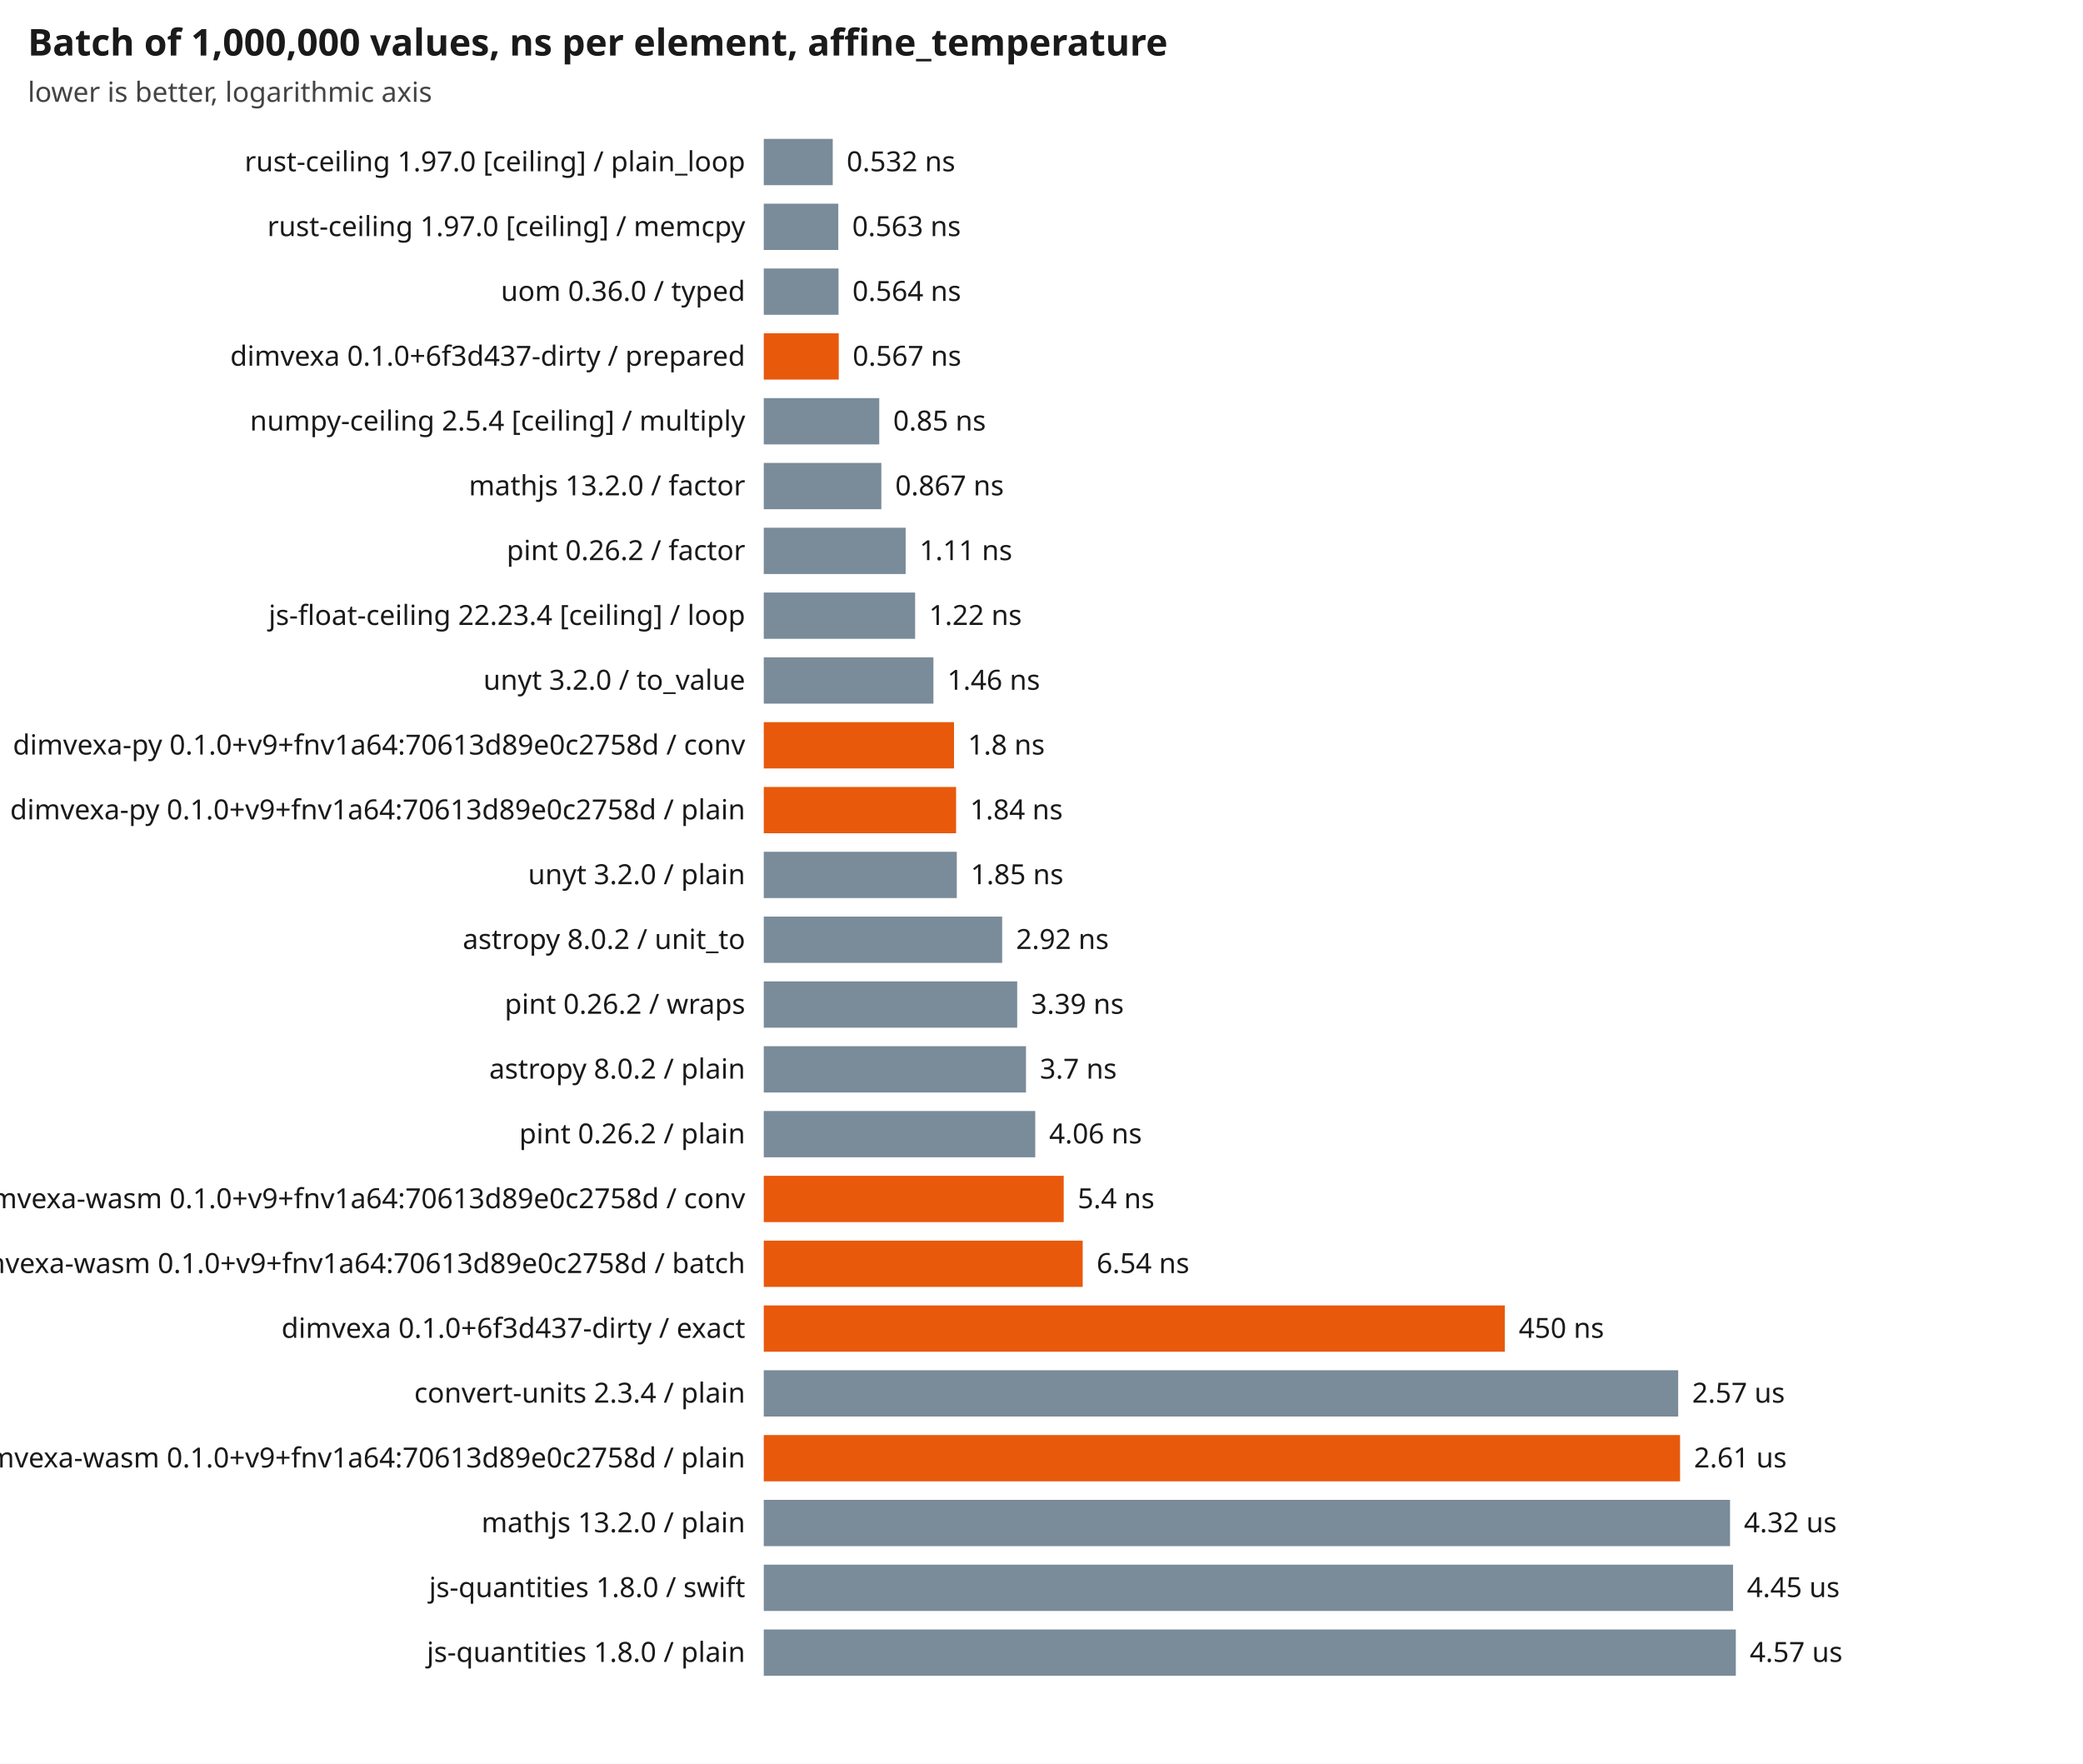
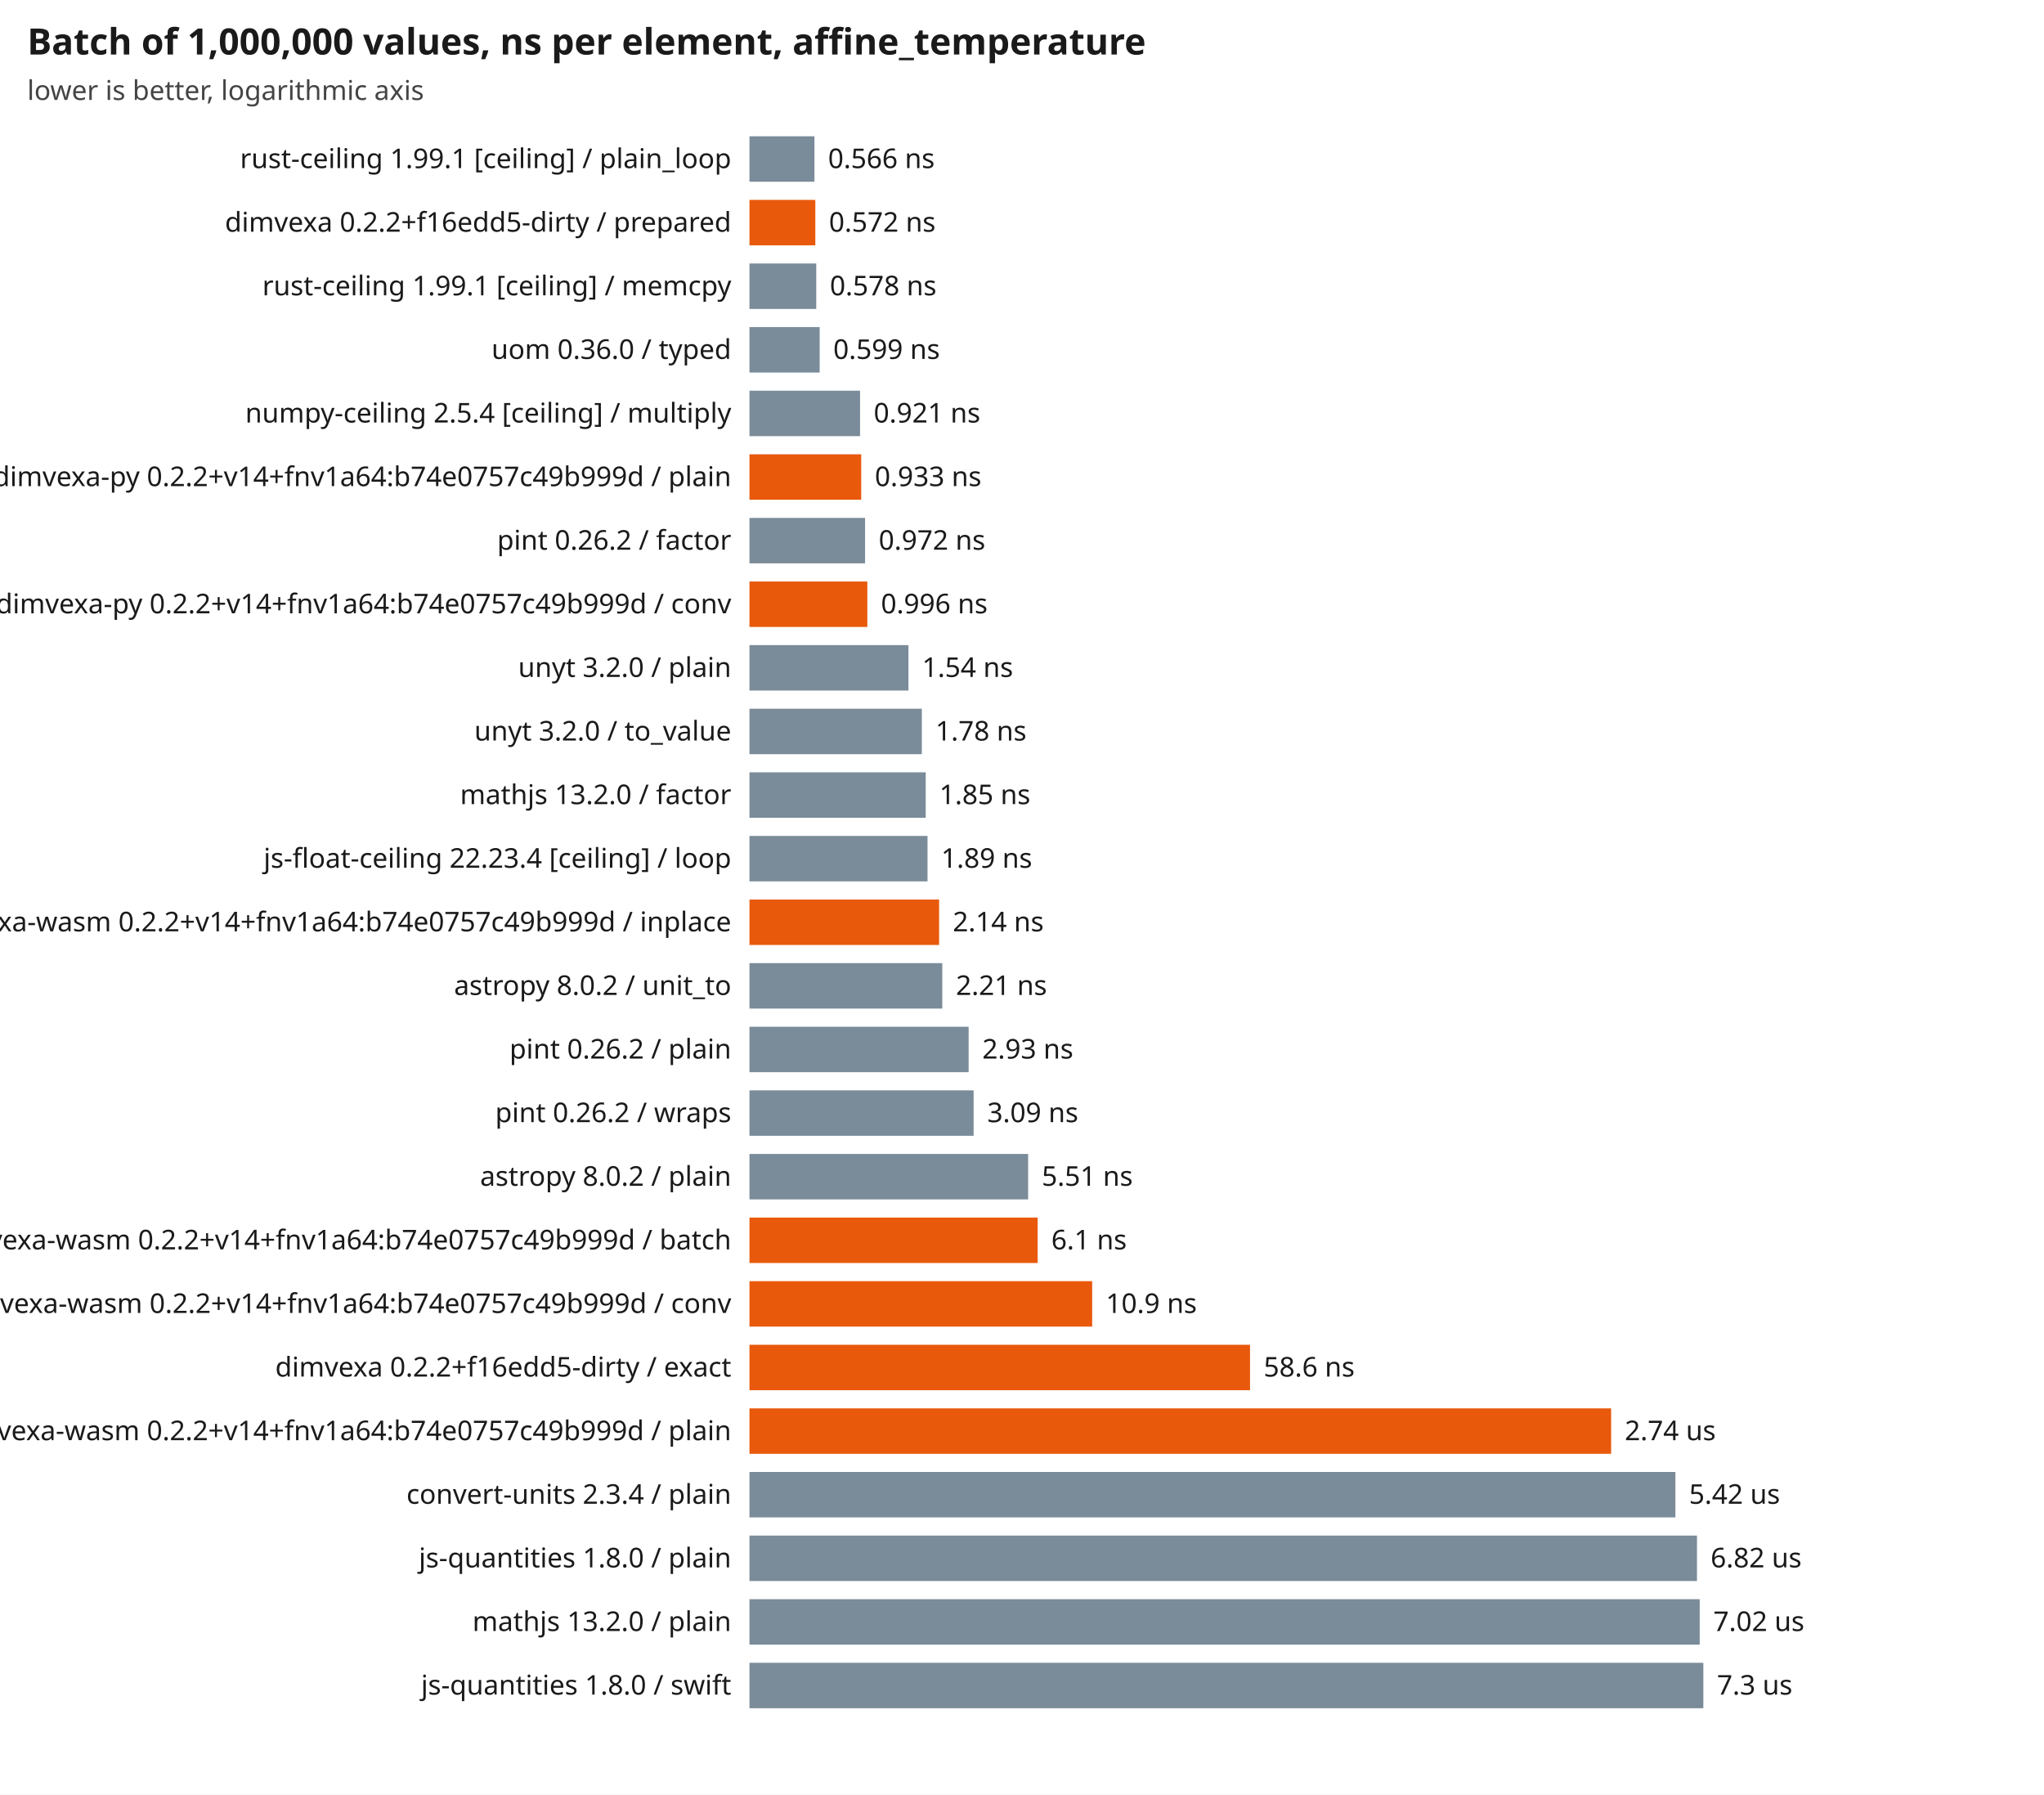
- <svg xmlns="http://www.w3.org/2000/svg" width="900" height="762" viewBox="0 0 900 762" role="img" aria-label="Batch of 1,000,000 values, ns per element, affine_temperature">
-   <rect width="900" height="762" fill="#ffffff" />
+ <svg xmlns="http://www.w3.org/2000/svg" width="900" height="790" viewBox="0 0 900 790" role="img" aria-label="Batch of 1,000,000 values, ns per element, affine_temperature">
+   <rect width="900" height="790" fill="#ffffff" />
  <text x="12" y="24" font-family="sans-serif" font-size="16" font-weight="bold" fill="#1a1a1a">Batch of 1,000,000 values, ns per element, affine_temperature</text>
  <text x="12" y="44" font-family="sans-serif" font-size="12" fill="#444444">lower is better, logarithmic axis</text>
-   <text x="322" y="74" text-anchor="end" font-family="sans-serif" font-size="12" fill="#1a1a1a">rust-ceiling 1.97.0 [ceiling] / plain_loop</text>
-   <rect x="330" y="60" width="29.8" height="20" fill="#7a8b99" />
-   <text x="365.8" y="74" font-family="sans-serif" font-size="12" fill="#1a1a1a">0.532 ns</text>
-   <text x="322" y="102" text-anchor="end" font-family="sans-serif" font-size="12" fill="#1a1a1a">rust-ceiling 1.97.0 [ceiling] / memcpy</text>
-   <rect x="330" y="88" width="32.2" height="20" fill="#7a8b99" />
-   <text x="368.2" y="102" font-family="sans-serif" font-size="12" fill="#1a1a1a">0.563 ns</text>
-   <text x="322" y="130" text-anchor="end" font-family="sans-serif" font-size="12" fill="#1a1a1a">uom 0.36.0 / typed</text>
-   <rect x="330" y="116" width="32.3" height="20" fill="#7a8b99" />
-   <text x="368.3" y="130" font-family="sans-serif" font-size="12" fill="#1a1a1a">0.564 ns</text>
-   <text x="322" y="158" text-anchor="end" font-family="sans-serif" font-size="12" fill="#1a1a1a">dimvexa 0.1.0+6f3d437-dirty / prepared</text>
-   <rect x="330" y="144" width="32.4" height="20" fill="#e8590c" />
-   <text x="368.4" y="158" font-family="sans-serif" font-size="12" fill="#1a1a1a">0.567 ns</text>
+   <text x="322" y="74" text-anchor="end" font-family="sans-serif" font-size="12" fill="#1a1a1a">rust-ceiling 1.99.1 [ceiling] / plain_loop</text>
+   <rect x="330" y="60" width="28.6" height="20" fill="#7a8b99" />
+   <text x="364.6" y="74" font-family="sans-serif" font-size="12" fill="#1a1a1a">0.566 ns</text>
+   <text x="322" y="102" text-anchor="end" font-family="sans-serif" font-size="12" fill="#1a1a1a">dimvexa 0.2.2+f16edd5-dirty / prepared</text>
+   <rect x="330" y="88" width="29.0" height="20" fill="#e8590c" />
+   <text x="365.0" y="102" font-family="sans-serif" font-size="12" fill="#1a1a1a">0.572 ns</text>
+   <text x="322" y="130" text-anchor="end" font-family="sans-serif" font-size="12" fill="#1a1a1a">rust-ceiling 1.99.1 [ceiling] / memcpy</text>
+   <rect x="330" y="116" width="29.4" height="20" fill="#7a8b99" />
+   <text x="365.4" y="130" font-family="sans-serif" font-size="12" fill="#1a1a1a">0.578 ns</text>
+   <text x="322" y="158" text-anchor="end" font-family="sans-serif" font-size="12" fill="#1a1a1a">uom 0.36.0 / typed</text>
+   <rect x="330" y="144" width="30.9" height="20" fill="#7a8b99" />
+   <text x="366.9" y="158" font-family="sans-serif" font-size="12" fill="#1a1a1a">0.599 ns</text>
  <text x="322" y="186" text-anchor="end" font-family="sans-serif" font-size="12" fill="#1a1a1a">numpy-ceiling 2.5.4 [ceiling] / multiply</text>
-   <rect x="330" y="172" width="49.9" height="20" fill="#7a8b99" />
-   <text x="385.9" y="186" font-family="sans-serif" font-size="12" fill="#1a1a1a">0.85 ns</text>
-   <text x="322" y="214" text-anchor="end" font-family="sans-serif" font-size="12" fill="#1a1a1a">mathjs 13.2.0 / factor</text>
-   <rect x="330" y="200" width="50.8" height="20" fill="#7a8b99" />
-   <text x="386.8" y="214" font-family="sans-serif" font-size="12" fill="#1a1a1a">0.867 ns</text>
+   <rect x="330" y="172" width="48.7" height="20" fill="#7a8b99" />
+   <text x="384.7" y="186" font-family="sans-serif" font-size="12" fill="#1a1a1a">0.921 ns</text>
+   <text x="322" y="214" text-anchor="end" font-family="sans-serif" font-size="12" fill="#1a1a1a">dimvexa-py 0.2.2+v14+fnv1a64:b74e0757c49b999d / plain</text>
+   <rect x="330" y="200" width="49.2" height="20" fill="#e8590c" />
+   <text x="385.2" y="214" font-family="sans-serif" font-size="12" fill="#1a1a1a">0.933 ns</text>
  <text x="322" y="242" text-anchor="end" font-family="sans-serif" font-size="12" fill="#1a1a1a">pint 0.26.2 / factor</text>
-   <rect x="330" y="228" width="61.3" height="20" fill="#7a8b99" />
-   <text x="397.3" y="242" font-family="sans-serif" font-size="12" fill="#1a1a1a">1.11 ns</text>
-   <text x="322" y="270" text-anchor="end" font-family="sans-serif" font-size="12" fill="#1a1a1a">js-float-ceiling 22.23.4 [ceiling] / loop</text>
-   <rect x="330" y="256" width="65.4" height="20" fill="#7a8b99" />
-   <text x="401.4" y="270" font-family="sans-serif" font-size="12" fill="#1a1a1a">1.22 ns</text>
-   <text x="322" y="298" text-anchor="end" font-family="sans-serif" font-size="12" fill="#1a1a1a">unyt 3.2.0 / to_value</text>
-   <rect x="330" y="284" width="73.3" height="20" fill="#7a8b99" />
-   <text x="409.3" y="298" font-family="sans-serif" font-size="12" fill="#1a1a1a">1.46 ns</text>
-   <text x="322" y="326" text-anchor="end" font-family="sans-serif" font-size="12" fill="#1a1a1a">dimvexa-py 0.1.0+v9+fnv1a64:70613d89e0c2758d / conv</text>
-   <rect x="330" y="312" width="82.2" height="20" fill="#e8590c" />
-   <text x="418.2" y="326" font-family="sans-serif" font-size="12" fill="#1a1a1a">1.8 ns</text>
-   <text x="322" y="354" text-anchor="end" font-family="sans-serif" font-size="12" fill="#1a1a1a">dimvexa-py 0.1.0+v9+fnv1a64:70613d89e0c2758d / plain</text>
-   <rect x="330" y="340" width="83.1" height="20" fill="#e8590c" />
-   <text x="419.1" y="354" font-family="sans-serif" font-size="12" fill="#1a1a1a">1.84 ns</text>
-   <text x="322" y="382" text-anchor="end" font-family="sans-serif" font-size="12" fill="#1a1a1a">unyt 3.2.0 / plain</text>
-   <rect x="330" y="368" width="83.4" height="20" fill="#7a8b99" />
-   <text x="419.4" y="382" font-family="sans-serif" font-size="12" fill="#1a1a1a">1.85 ns</text>
-   <text x="322" y="410" text-anchor="end" font-family="sans-serif" font-size="12" fill="#1a1a1a">astropy 8.0.2 / unit_to</text>
-   <rect x="330" y="396" width="103.0" height="20" fill="#7a8b99" />
-   <text x="439.0" y="410" font-family="sans-serif" font-size="12" fill="#1a1a1a">2.92 ns</text>
-   <text x="322" y="438" text-anchor="end" font-family="sans-serif" font-size="12" fill="#1a1a1a">pint 0.26.2 / wraps</text>
-   <rect x="330" y="424" width="109.5" height="20" fill="#7a8b99" />
-   <text x="445.5" y="438" font-family="sans-serif" font-size="12" fill="#1a1a1a">3.39 ns</text>
-   <text x="322" y="466" text-anchor="end" font-family="sans-serif" font-size="12" fill="#1a1a1a">astropy 8.0.2 / plain</text>
-   <rect x="330" y="452" width="113.3" height="20" fill="#7a8b99" />
-   <text x="449.3" y="466" font-family="sans-serif" font-size="12" fill="#1a1a1a">3.7 ns</text>
-   <text x="322" y="494" text-anchor="end" font-family="sans-serif" font-size="12" fill="#1a1a1a">pint 0.26.2 / plain</text>
-   <rect x="330" y="480" width="117.3" height="20" fill="#7a8b99" />
-   <text x="453.3" y="494" font-family="sans-serif" font-size="12" fill="#1a1a1a">4.06 ns</text>
-   <text x="322" y="522" text-anchor="end" font-family="sans-serif" font-size="12" fill="#1a1a1a">dimvexa-wasm 0.1.0+v9+fnv1a64:70613d89e0c2758d / conv</text>
-   <rect x="330" y="508" width="129.6" height="20" fill="#e8590c" />
-   <text x="465.6" y="522" font-family="sans-serif" font-size="12" fill="#1a1a1a">5.4 ns</text>
-   <text x="322" y="550" text-anchor="end" font-family="sans-serif" font-size="12" fill="#1a1a1a">dimvexa-wasm 0.1.0+v9+fnv1a64:70613d89e0c2758d / batch</text>
-   <rect x="330" y="536" width="137.8" height="20" fill="#e8590c" />
-   <text x="473.8" y="550" font-family="sans-serif" font-size="12" fill="#1a1a1a">6.54 ns</text>
-   <text x="322" y="578" text-anchor="end" font-family="sans-serif" font-size="12" fill="#1a1a1a">dimvexa 0.1.0+6f3d437-dirty / exact</text>
-   <rect x="330" y="564" width="320.2" height="20" fill="#e8590c" />
-   <text x="656.2" y="578" font-family="sans-serif" font-size="12" fill="#1a1a1a">450 ns</text>
-   <text x="322" y="606" text-anchor="end" font-family="sans-serif" font-size="12" fill="#1a1a1a">convert-units 2.3.4 / plain</text>
-   <rect x="330" y="592" width="395.1" height="20" fill="#7a8b99" />
-   <text x="731.1" y="606" font-family="sans-serif" font-size="12" fill="#1a1a1a">2.57 us</text>
-   <text x="322" y="634" text-anchor="end" font-family="sans-serif" font-size="12" fill="#1a1a1a">dimvexa-wasm 0.1.0+v9+fnv1a64:70613d89e0c2758d / plain</text>
-   <rect x="330" y="620" width="395.9" height="20" fill="#e8590c" />
-   <text x="731.9" y="634" font-family="sans-serif" font-size="12" fill="#1a1a1a">2.61 us</text>
-   <text x="322" y="662" text-anchor="end" font-family="sans-serif" font-size="12" fill="#1a1a1a">mathjs 13.2.0 / plain</text>
-   <rect x="330" y="648" width="417.5" height="20" fill="#7a8b99" />
-   <text x="753.5" y="662" font-family="sans-serif" font-size="12" fill="#1a1a1a">4.32 us</text>
-   <text x="322" y="690" text-anchor="end" font-family="sans-serif" font-size="12" fill="#1a1a1a">js-quantities 1.8.0 / swift</text>
-   <rect x="330" y="676" width="418.8" height="20" fill="#7a8b99" />
-   <text x="754.8" y="690" font-family="sans-serif" font-size="12" fill="#1a1a1a">4.45 us</text>
-   <text x="322" y="718" text-anchor="end" font-family="sans-serif" font-size="12" fill="#1a1a1a">js-quantities 1.8.0 / plain</text>
-   <rect x="330" y="704" width="420.0" height="20" fill="#7a8b99" />
-   <text x="756.0" y="718" font-family="sans-serif" font-size="12" fill="#1a1a1a">4.57 us</text>
+   <rect x="330" y="228" width="50.9" height="20" fill="#7a8b99" />
+   <text x="386.9" y="242" font-family="sans-serif" font-size="12" fill="#1a1a1a">0.972 ns</text>
+   <text x="322" y="270" text-anchor="end" font-family="sans-serif" font-size="12" fill="#1a1a1a">dimvexa-py 0.2.2+v14+fnv1a64:b74e0757c49b999d / conv</text>
+   <rect x="330" y="256" width="51.9" height="20" fill="#e8590c" />
+   <text x="387.9" y="270" font-family="sans-serif" font-size="12" fill="#1a1a1a">0.996 ns</text>
+   <text x="322" y="298" text-anchor="end" font-family="sans-serif" font-size="12" fill="#1a1a1a">unyt 3.2.0 / plain</text>
+   <rect x="330" y="284" width="70.0" height="20" fill="#7a8b99" />
+   <text x="406.0" y="298" font-family="sans-serif" font-size="12" fill="#1a1a1a">1.54 ns</text>
+   <text x="322" y="326" text-anchor="end" font-family="sans-serif" font-size="12" fill="#1a1a1a">unyt 3.2.0 / to_value</text>
+   <rect x="330" y="312" width="75.9" height="20" fill="#7a8b99" />
+   <text x="411.9" y="326" font-family="sans-serif" font-size="12" fill="#1a1a1a">1.78 ns</text>
+   <text x="322" y="354" text-anchor="end" font-family="sans-serif" font-size="12" fill="#1a1a1a">mathjs 13.2.0 / factor</text>
+   <rect x="330" y="340" width="77.6" height="20" fill="#7a8b99" />
+   <text x="413.6" y="354" font-family="sans-serif" font-size="12" fill="#1a1a1a">1.85 ns</text>
+   <text x="322" y="382" text-anchor="end" font-family="sans-serif" font-size="12" fill="#1a1a1a">js-float-ceiling 22.23.4 [ceiling] / loop</text>
+   <rect x="330" y="368" width="78.4" height="20" fill="#7a8b99" />
+   <text x="414.4" y="382" font-family="sans-serif" font-size="12" fill="#1a1a1a">1.89 ns</text>
+   <text x="322" y="410" text-anchor="end" font-family="sans-serif" font-size="12" fill="#1a1a1a">dimvexa-wasm 0.2.2+v14+fnv1a64:b74e0757c49b999d / inplace</text>
+   <rect x="330" y="396" width="83.5" height="20" fill="#e8590c" />
+   <text x="419.5" y="410" font-family="sans-serif" font-size="12" fill="#1a1a1a">2.14 ns</text>
+   <text x="322" y="438" text-anchor="end" font-family="sans-serif" font-size="12" fill="#1a1a1a">astropy 8.0.2 / unit_to</text>
+   <rect x="330" y="424" width="84.9" height="20" fill="#7a8b99" />
+   <text x="420.9" y="438" font-family="sans-serif" font-size="12" fill="#1a1a1a">2.21 ns</text>
+   <text x="322" y="466" text-anchor="end" font-family="sans-serif" font-size="12" fill="#1a1a1a">pint 0.26.2 / plain</text>
+   <rect x="330" y="452" width="96.5" height="20" fill="#7a8b99" />
+   <text x="432.5" y="466" font-family="sans-serif" font-size="12" fill="#1a1a1a">2.93 ns</text>
+   <text x="322" y="494" text-anchor="end" font-family="sans-serif" font-size="12" fill="#1a1a1a">pint 0.26.2 / wraps</text>
+   <rect x="330" y="480" width="98.7" height="20" fill="#7a8b99" />
+   <text x="434.7" y="494" font-family="sans-serif" font-size="12" fill="#1a1a1a">3.09 ns</text>
+   <text x="322" y="522" text-anchor="end" font-family="sans-serif" font-size="12" fill="#1a1a1a">astropy 8.0.2 / plain</text>
+   <rect x="330" y="508" width="122.7" height="20" fill="#7a8b99" />
+   <text x="458.7" y="522" font-family="sans-serif" font-size="12" fill="#1a1a1a">5.51 ns</text>
+   <text x="322" y="550" text-anchor="end" font-family="sans-serif" font-size="12" fill="#1a1a1a">dimvexa-wasm 0.2.2+v14+fnv1a64:b74e0757c49b999d / batch</text>
+   <rect x="330" y="536" width="126.9" height="20" fill="#e8590c" />
+   <text x="462.9" y="550" font-family="sans-serif" font-size="12" fill="#1a1a1a">6.1 ns</text>
+   <text x="322" y="578" text-anchor="end" font-family="sans-serif" font-size="12" fill="#1a1a1a">dimvexa-wasm 0.2.2+v14+fnv1a64:b74e0757c49b999d / conv</text>
+   <rect x="330" y="564" width="150.9" height="20" fill="#e8590c" />
+   <text x="486.9" y="578" font-family="sans-serif" font-size="12" fill="#1a1a1a">10.9 ns</text>
+   <text x="322" y="606" text-anchor="end" font-family="sans-serif" font-size="12" fill="#1a1a1a">dimvexa 0.2.2+f16edd5-dirty / exact</text>
+   <rect x="330" y="592" width="220.4" height="20" fill="#e8590c" />
+   <text x="556.4" y="606" font-family="sans-serif" font-size="12" fill="#1a1a1a">58.6 ns</text>
+   <text x="322" y="634" text-anchor="end" font-family="sans-serif" font-size="12" fill="#1a1a1a">dimvexa-wasm 0.2.2+v14+fnv1a64:b74e0757c49b999d / plain</text>
+   <rect x="330" y="620" width="379.4" height="20" fill="#e8590c" />
+   <text x="715.4" y="634" font-family="sans-serif" font-size="12" fill="#1a1a1a">2.74 us</text>
+   <text x="322" y="662" text-anchor="end" font-family="sans-serif" font-size="12" fill="#1a1a1a">convert-units 2.3.4 / plain</text>
+   <rect x="330" y="648" width="407.7" height="20" fill="#7a8b99" />
+   <text x="743.7" y="662" font-family="sans-serif" font-size="12" fill="#1a1a1a">5.42 us</text>
+   <text x="322" y="690" text-anchor="end" font-family="sans-serif" font-size="12" fill="#1a1a1a">js-quantities 1.8.0 / plain</text>
+   <rect x="330" y="676" width="417.2" height="20" fill="#7a8b99" />
+   <text x="753.2" y="690" font-family="sans-serif" font-size="12" fill="#1a1a1a">6.82 us</text>
+   <text x="322" y="718" text-anchor="end" font-family="sans-serif" font-size="12" fill="#1a1a1a">mathjs 13.2.0 / plain</text>
+   <rect x="330" y="704" width="418.4" height="20" fill="#7a8b99" />
+   <text x="754.4" y="718" font-family="sans-serif" font-size="12" fill="#1a1a1a">7.02 us</text>
+   <text x="322" y="746" text-anchor="end" font-family="sans-serif" font-size="12" fill="#1a1a1a">js-quantities 1.8.0 / swift</text>
+   <rect x="330" y="732" width="420.0" height="20" fill="#7a8b99" />
+   <text x="756.0" y="746" font-family="sans-serif" font-size="12" fill="#1a1a1a">7.3 us</text>
</svg>
